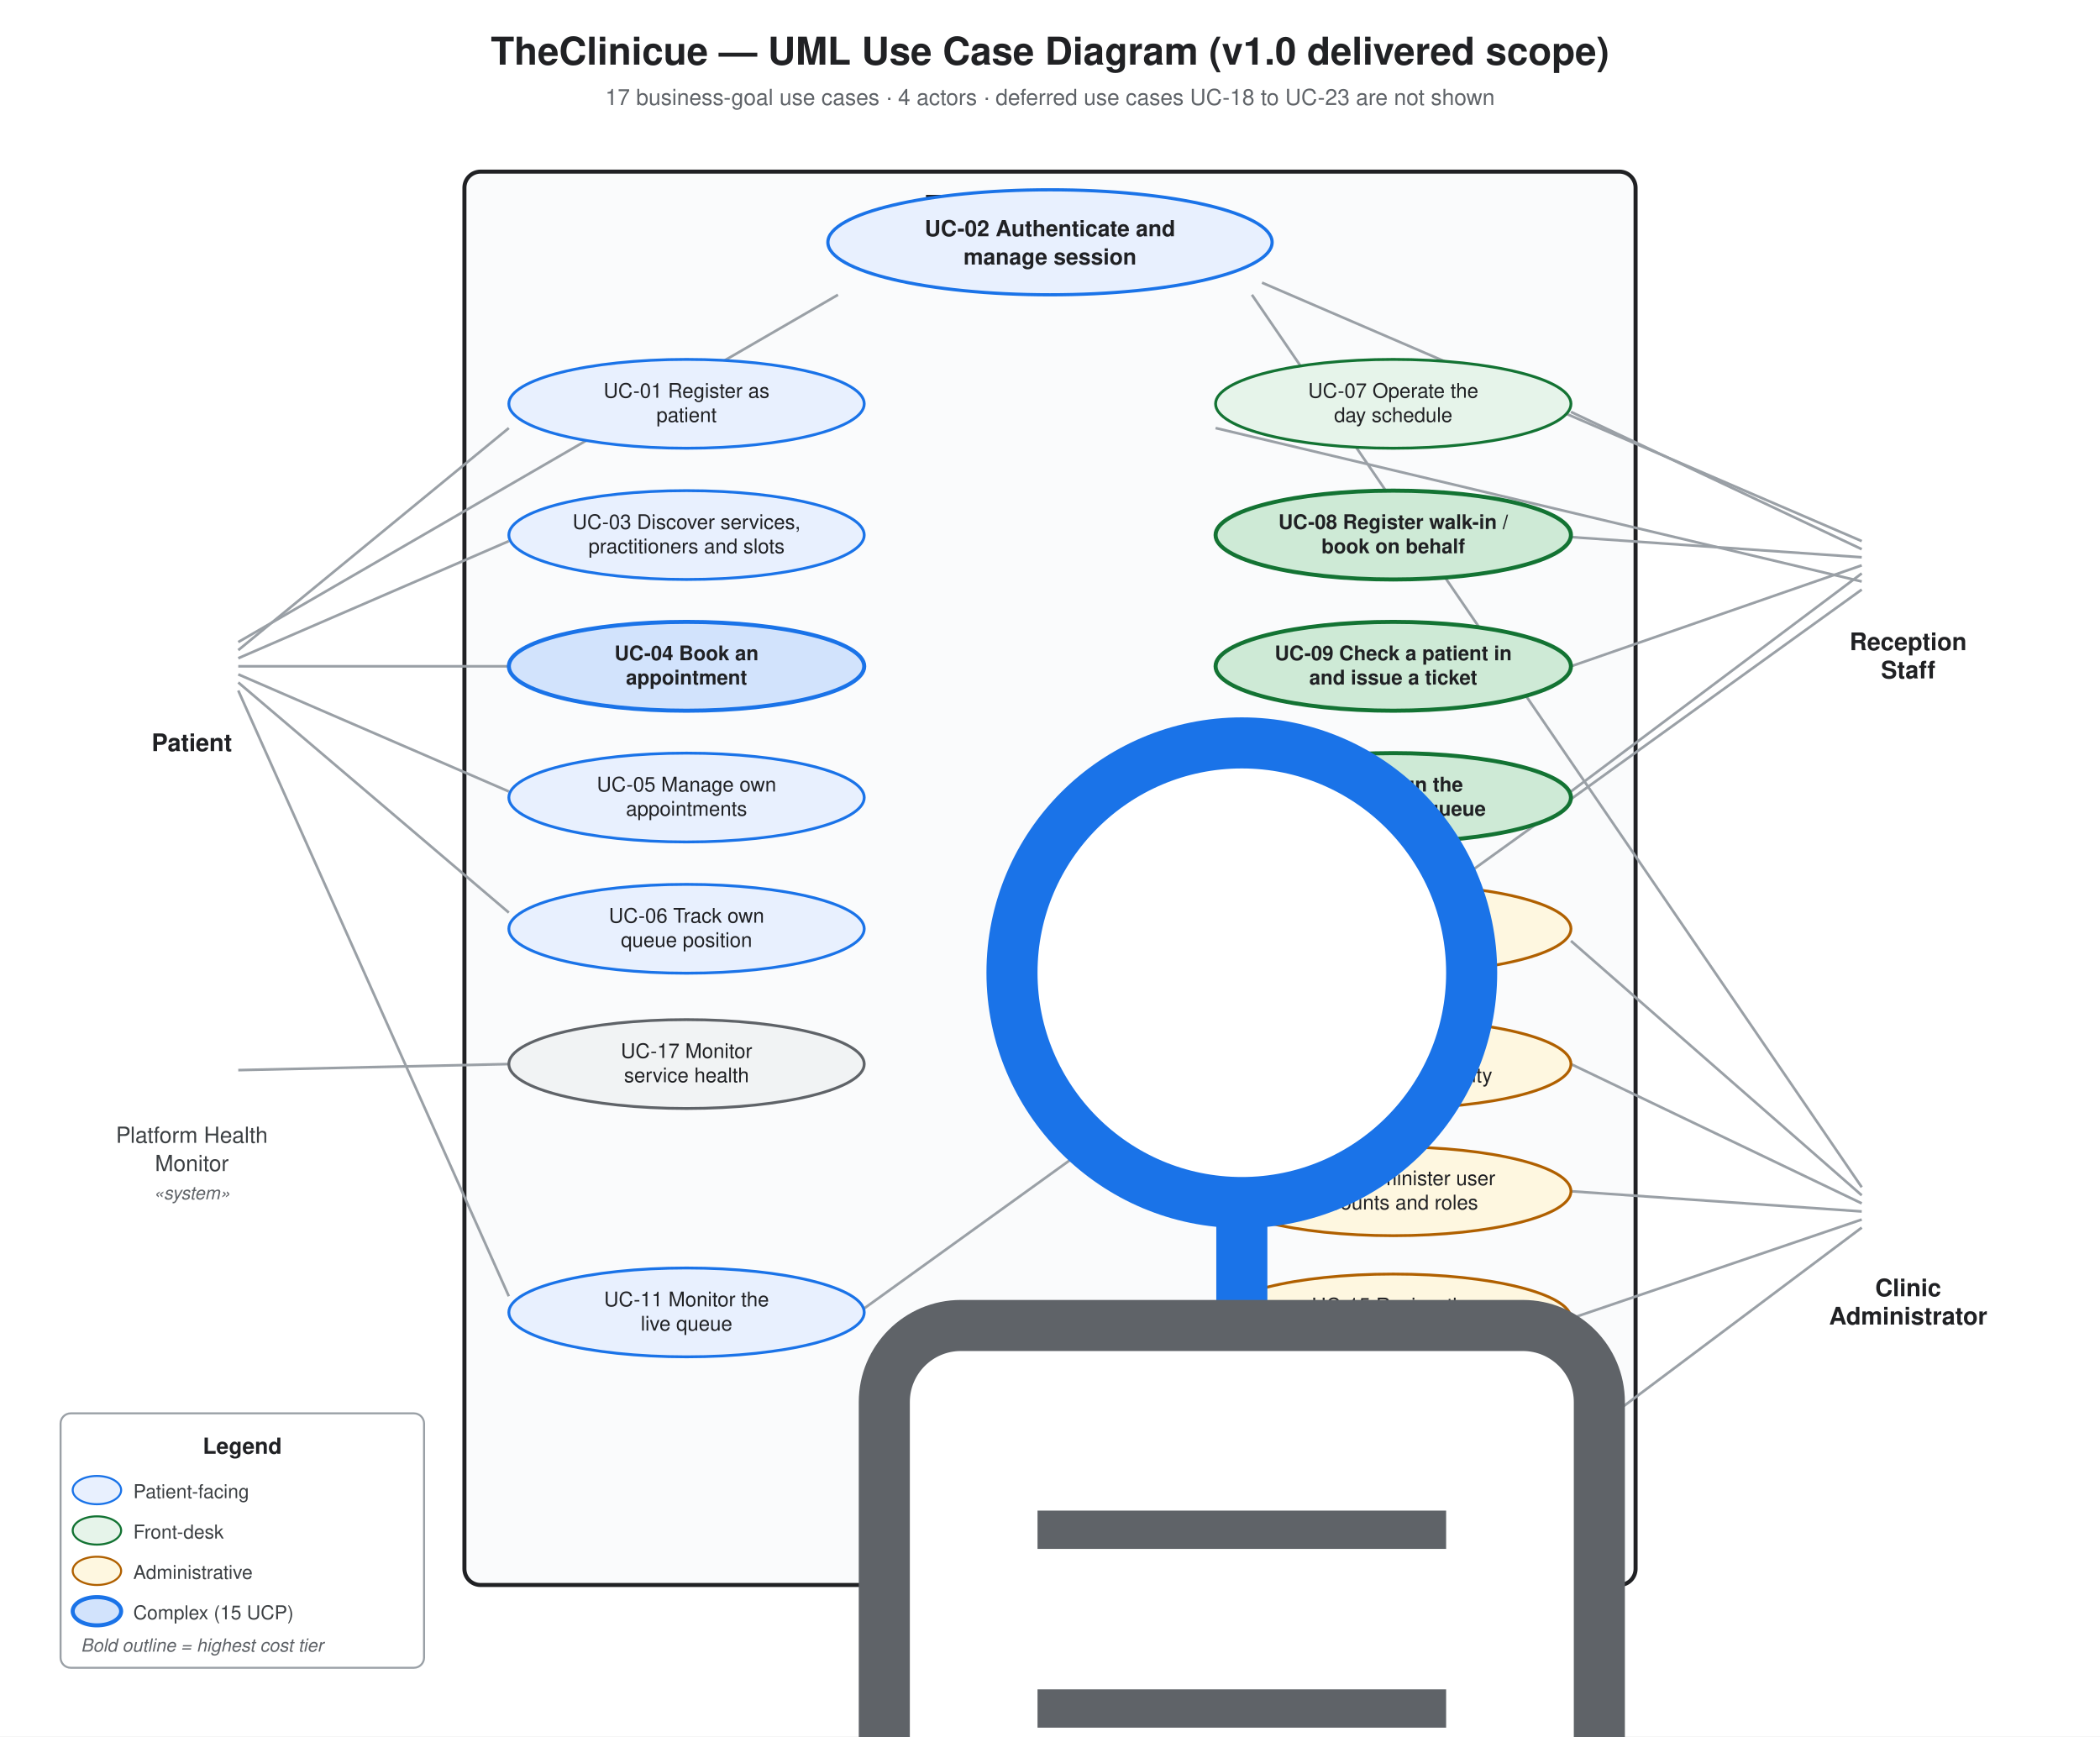
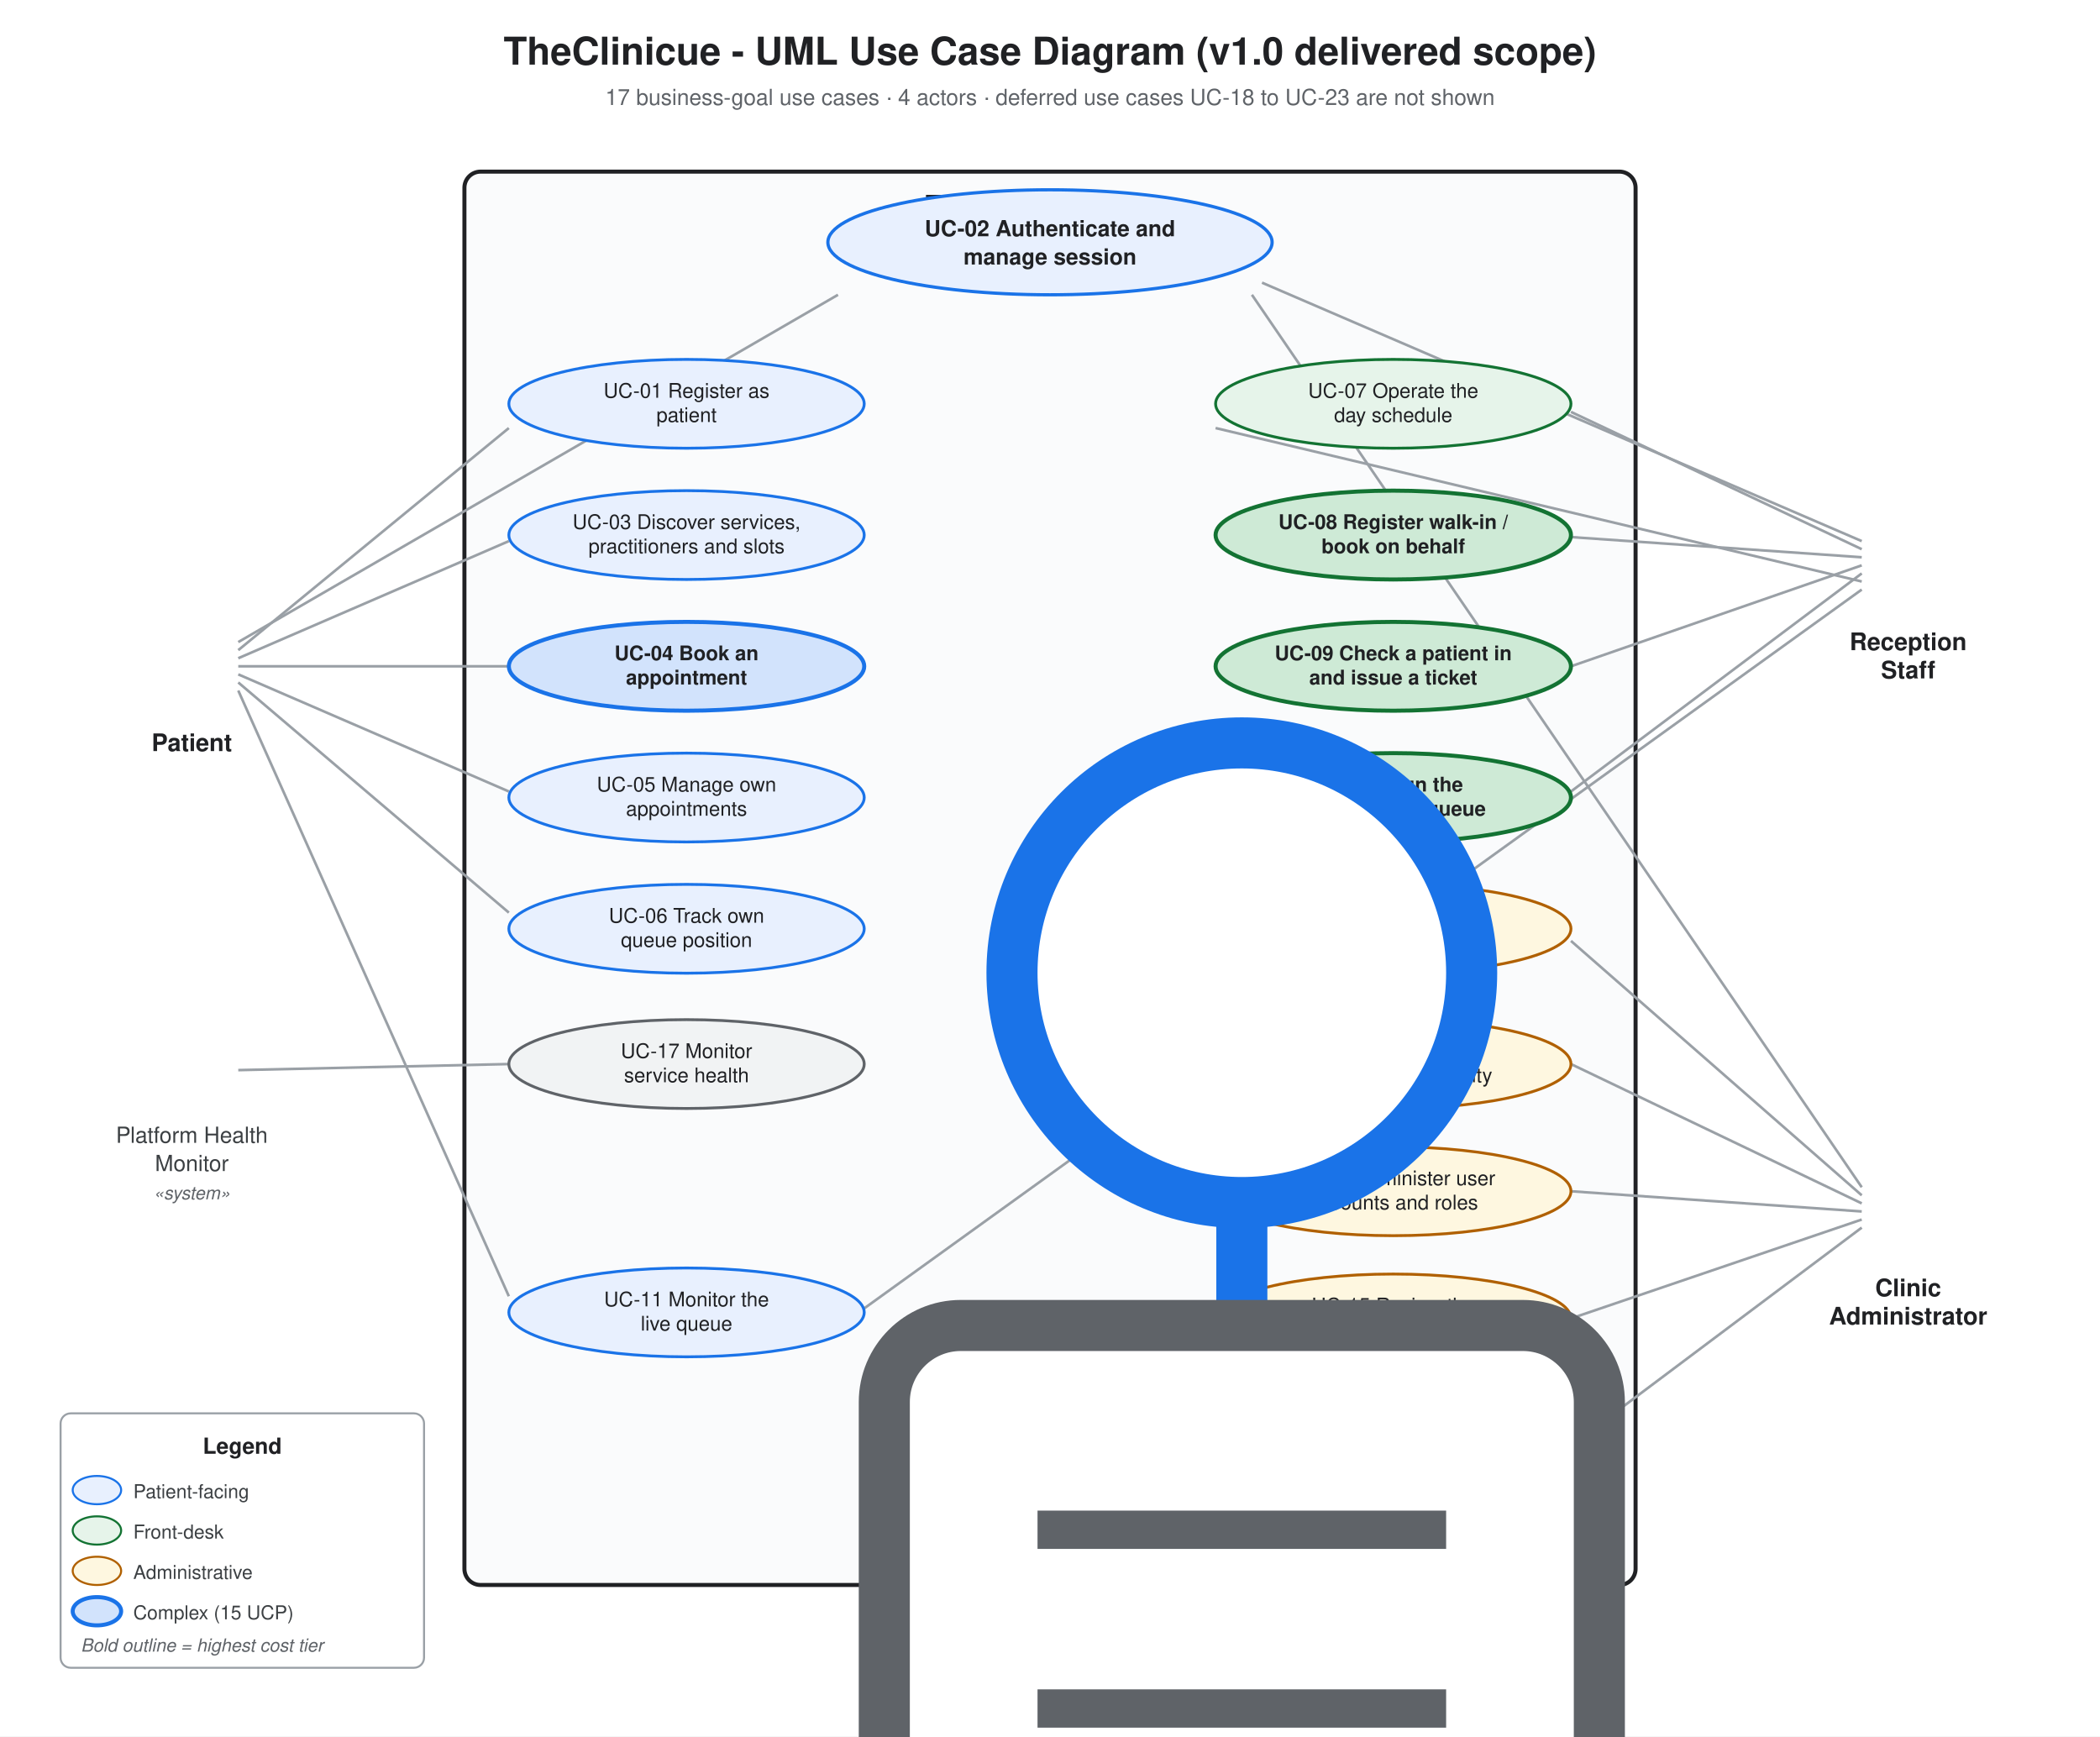
<svg xmlns="http://www.w3.org/2000/svg" viewBox="0 0 1040 860" width="1040" height="860" font-family="Helvetica, Arial, sans-serif">
  <rect width="1040" height="860" fill="#ffffff" />
  <defs>
    <symbol id="actor" viewBox="-20 -40 40 68" overflow="visible">
      <circle cx="0" cy="-28" r="9" fill="#ffffff" stroke="#1A73E8" stroke-width="2" />
      <line x1="0" y1="-19" x2="0" y2="4" stroke="#1A73E8" stroke-width="2" />
      <line x1="-13" y1="-10" x2="13" y2="-10" stroke="#1A73E8" stroke-width="2" />
      <line x1="0" y1="4" x2="-10" y2="22" stroke="#1A73E8" stroke-width="2" />
      <line x1="0" y1="4" x2="10" y2="22" stroke="#1A73E8" stroke-width="2" />
    </symbol>
    <symbol id="sysactor" viewBox="-20 -40 40 68" overflow="visible">
      <rect x="-14" y="-30" width="28" height="34" rx="3" fill="#ffffff" stroke="#5F6368" stroke-width="2" />
      <line x1="-8" y1="-22" x2="8" y2="-22" stroke="#5F6368" stroke-width="1.5" />
      <line x1="-8" y1="-15" x2="8" y2="-15" stroke="#5F6368" stroke-width="1.5" />
      <line x1="-8" y1="-8" x2="2" y2="-8" stroke="#5F6368" stroke-width="1.5" />
      <line x1="0" y1="4" x2="0" y2="14" stroke="#5F6368" stroke-width="2" />
      <line x1="-10" y1="14" x2="10" y2="14" stroke="#5F6368" stroke-width="2" />
    </symbol>
  </defs>
-   <text x="520" y="32" text-anchor="middle" font-size="19" font-weight="bold" fill="#202124">TheClinicue — UML Use Case Diagram (v1.0 delivered scope)</text>
+   <text x="520" y="32" text-anchor="middle" font-size="19" font-weight="bold" fill="#202124">TheClinicue - UML Use Case Diagram (v1.0 delivered scope)</text>
  <text x="520" y="52" text-anchor="middle" font-size="11" fill="#5f6368">17 business-goal use cases · 4 actors · deferred use cases UC-18 to UC-23 are not shown</text>
  <rect x="230" y="85" width="580" height="700" rx="8" fill="#FAFBFC" stroke="#202124" stroke-width="2" />
  <text x="520" y="106" text-anchor="middle" font-size="13" font-weight="bold" fill="#202124">TheClinicue System</text>
  <g stroke="#9AA0A6" stroke-width="1.3" fill="none">
    <line x1="118" y1="318" x2="415" y2="146" />
    <line x1="118" y1="322" x2="252" y2="212" />
    <line x1="118" y1="326" x2="252" y2="268" />
    <line x1="118" y1="330" x2="252" y2="330" />
    <line x1="118" y1="334" x2="252" y2="392" />
    <line x1="118" y1="338" x2="252" y2="452" />
    <line x1="118" y1="342" x2="252" y2="642" />
    <line x1="118" y1="530" x2="252" y2="527" />
    <line x1="922" y1="268" x2="625" y2="140" />
    <line x1="922" y1="272" x2="778" y2="204" />
    <line x1="922" y1="276" x2="778" y2="266" />
    <line x1="922" y1="280" x2="778" y2="330" />
    <line x1="922" y1="284" x2="778" y2="392" />
    <line x1="922" y1="288" x2="602" y2="212" />
    <line x1="922" y1="292" x2="428" y2="648" />
    <line x1="922" y1="588" x2="620" y2="146" />
    <line x1="922" y1="592" x2="778" y2="466" />
    <line x1="922" y1="596" x2="778" y2="527" />
    <line x1="922" y1="600" x2="778" y2="590" />
    <line x1="922" y1="604" x2="778" y2="653" />
    <line x1="922" y1="608" x2="778" y2="716" />
  </g>
  <g>
    <ellipse cx="520" cy="120" rx="110" ry="26" fill="#E8F0FE" stroke="#1A73E8" stroke-width="1.6" />
    <text x="520" y="117" text-anchor="middle" font-size="11" font-weight="bold" fill="#202124">UC-02 Authenticate and</text>
    <text x="520" y="131" text-anchor="middle" font-size="11" font-weight="bold" fill="#202124">manage session</text>
    <ellipse cx="340" cy="200" rx="88" ry="22" fill="#E8F0FE" stroke="#1A73E8" stroke-width="1.4" />
    <text x="340" y="197" text-anchor="middle" font-size="10" fill="#202124">UC-01 Register as</text>
    <text x="340" y="209" text-anchor="middle" font-size="10" fill="#202124">patient</text>
    <ellipse cx="340" cy="265" rx="88" ry="22" fill="#E8F0FE" stroke="#1A73E8" stroke-width="1.4" />
    <text x="340" y="262" text-anchor="middle" font-size="10" fill="#202124">UC-03 Discover services,</text>
    <text x="340" y="274" text-anchor="middle" font-size="10" fill="#202124">practitioners and slots</text>
    <ellipse cx="340" cy="330" rx="88" ry="22" fill="#D2E3FC" stroke="#1A73E8" stroke-width="2" />
    <text x="340" y="327" text-anchor="middle" font-size="10" font-weight="bold" fill="#202124">UC-04 Book an</text>
    <text x="340" y="339" text-anchor="middle" font-size="10" font-weight="bold" fill="#202124">appointment</text>
    <ellipse cx="340" cy="395" rx="88" ry="22" fill="#E8F0FE" stroke="#1A73E8" stroke-width="1.4" />
    <text x="340" y="392" text-anchor="middle" font-size="10" fill="#202124">UC-05 Manage own</text>
    <text x="340" y="404" text-anchor="middle" font-size="10" fill="#202124">appointments</text>
    <ellipse cx="340" cy="460" rx="88" ry="22" fill="#E8F0FE" stroke="#1A73E8" stroke-width="1.4" />
    <text x="340" y="457" text-anchor="middle" font-size="10" fill="#202124">UC-06 Track own</text>
    <text x="340" y="469" text-anchor="middle" font-size="10" fill="#202124">queue position</text>
    <ellipse cx="340" cy="527" rx="88" ry="22" fill="#F1F3F4" stroke="#5F6368" stroke-width="1.4" />
    <text x="340" y="524" text-anchor="middle" font-size="10" fill="#202124">UC-17 Monitor</text>
    <text x="340" y="536" text-anchor="middle" font-size="10" fill="#202124">service health</text>
    <ellipse cx="340" cy="650" rx="88" ry="22" fill="#E8F0FE" stroke="#1A73E8" stroke-width="1.4" />
    <text x="340" y="647" text-anchor="middle" font-size="10" fill="#202124">UC-11 Monitor the</text>
    <text x="340" y="659" text-anchor="middle" font-size="10" fill="#202124">live queue</text>
    <ellipse cx="690" cy="200" rx="88" ry="22" fill="#E6F4EA" stroke="#137333" stroke-width="1.4" />
    <text x="690" y="197" text-anchor="middle" font-size="10" fill="#202124">UC-07 Operate the</text>
    <text x="690" y="209" text-anchor="middle" font-size="10" fill="#202124">day schedule</text>
    <ellipse cx="690" cy="265" rx="88" ry="22" fill="#CEEAD6" stroke="#137333" stroke-width="2" />
    <text x="690" y="262" text-anchor="middle" font-size="10" font-weight="bold" fill="#202124">UC-08 Register walk-in /</text>
    <text x="690" y="274" text-anchor="middle" font-size="10" font-weight="bold" fill="#202124">book on behalf</text>
    <ellipse cx="690" cy="330" rx="88" ry="22" fill="#CEEAD6" stroke="#137333" stroke-width="2" />
    <text x="690" y="327" text-anchor="middle" font-size="10" font-weight="bold" fill="#202124">UC-09 Check a patient in</text>
    <text x="690" y="339" text-anchor="middle" font-size="10" font-weight="bold" fill="#202124">and issue a ticket</text>
    <ellipse cx="690" cy="395" rx="88" ry="22" fill="#CEEAD6" stroke="#137333" stroke-width="2" />
    <text x="690" y="392" text-anchor="middle" font-size="10" font-weight="bold" fill="#202124">UC-10 Run the</text>
    <text x="690" y="404" text-anchor="middle" font-size="10" font-weight="bold" fill="#202124">consultation queue</text>
    <ellipse cx="690" cy="460" rx="88" ry="22" fill="#FEF7E0" stroke="#B06000" stroke-width="1.4" />
    <text x="690" y="457" text-anchor="middle" font-size="10" fill="#202124">UC-12 Configure the</text>
    <text x="690" y="469" text-anchor="middle" font-size="10" fill="#202124">clinic catalogue</text>
    <ellipse cx="690" cy="527" rx="88" ry="22" fill="#FEF7E0" stroke="#B06000" stroke-width="1.4" />
    <text x="690" y="524" text-anchor="middle" font-size="10" fill="#202124">UC-13 Configure</text>
    <text x="690" y="536" text-anchor="middle" font-size="10" fill="#202124">practitioner availability</text>
    <ellipse cx="690" cy="590" rx="88" ry="22" fill="#FEF7E0" stroke="#B06000" stroke-width="1.4" />
    <text x="690" y="587" text-anchor="middle" font-size="10" fill="#202124">UC-14 Administer user</text>
    <text x="690" y="599" text-anchor="middle" font-size="10" fill="#202124">accounts and roles</text>
    <ellipse cx="690" cy="653" rx="88" ry="22" fill="#FEF7E0" stroke="#B06000" stroke-width="1.4" />
    <text x="690" y="650" text-anchor="middle" font-size="10" fill="#202124">UC-15 Review the</text>
    <text x="690" y="662" text-anchor="middle" font-size="10" fill="#202124">audit log</text>
    <ellipse cx="690" cy="716" rx="88" ry="22" fill="#FEF7E0" stroke="#B06000" stroke-width="1.4" />
    <text x="690" y="713" text-anchor="middle" font-size="10" fill="#202124">UC-16 Generate</text>
    <text x="690" y="725" text-anchor="middle" font-size="10" fill="#202124">operational reports</text>
  </g>
  <use href="#actor" x="95" y="330" />
  <text x="95" y="372" text-anchor="middle" font-size="12" font-weight="bold" fill="#202124">Patient</text>
  <use href="#sysactor" x="95" y="530" />
  <text x="95" y="566" text-anchor="middle" font-size="11" fill="#3C4043">Platform Health</text>
  <text x="95" y="580" text-anchor="middle" font-size="11" fill="#3C4043">Monitor</text>
  <text x="95" y="594" text-anchor="middle" font-size="9" font-style="italic" fill="#5f6368">«system»</text>
  <use href="#actor" x="945" y="280" />
  <text x="945" y="322" text-anchor="middle" font-size="12" font-weight="bold" fill="#202124">Reception</text>
  <text x="945" y="336" text-anchor="middle" font-size="12" font-weight="bold" fill="#202124">Staff</text>
  <use href="#actor" x="945" y="600" />
  <text x="945" y="642" text-anchor="middle" font-size="12" font-weight="bold" fill="#202124">Clinic</text>
  <text x="945" y="656" text-anchor="middle" font-size="12" font-weight="bold" fill="#202124">Administrator</text>
  <rect x="30" y="700" width="180" height="126" rx="5" fill="#ffffff" stroke="#9AA0A6" />
  <text x="120" y="720" text-anchor="middle" font-size="11" font-weight="bold" fill="#202124">Legend</text>
  <ellipse cx="48" cy="738" rx="12" ry="7" fill="#E8F0FE" stroke="#1A73E8" />
  <text x="66" y="742" font-size="9.5" fill="#3C4043">Patient-facing</text>
  <ellipse cx="48" cy="758" rx="12" ry="7" fill="#E6F4EA" stroke="#137333" />
  <text x="66" y="762" font-size="9.5" fill="#3C4043">Front-desk</text>
  <ellipse cx="48" cy="778" rx="12" ry="7" fill="#FEF7E0" stroke="#B06000" />
  <text x="66" y="782" font-size="9.5" fill="#3C4043">Administrative</text>
  <ellipse cx="48" cy="798" rx="12" ry="7" fill="#D2E3FC" stroke="#1A73E8" stroke-width="2" />
  <text x="66" y="802" font-size="9.5" fill="#3C4043">Complex (15 UCP)</text>
  <text x="40" y="818" font-size="9" font-style="italic" fill="#5f6368">Bold outline = highest cost tier</text>
</svg>
